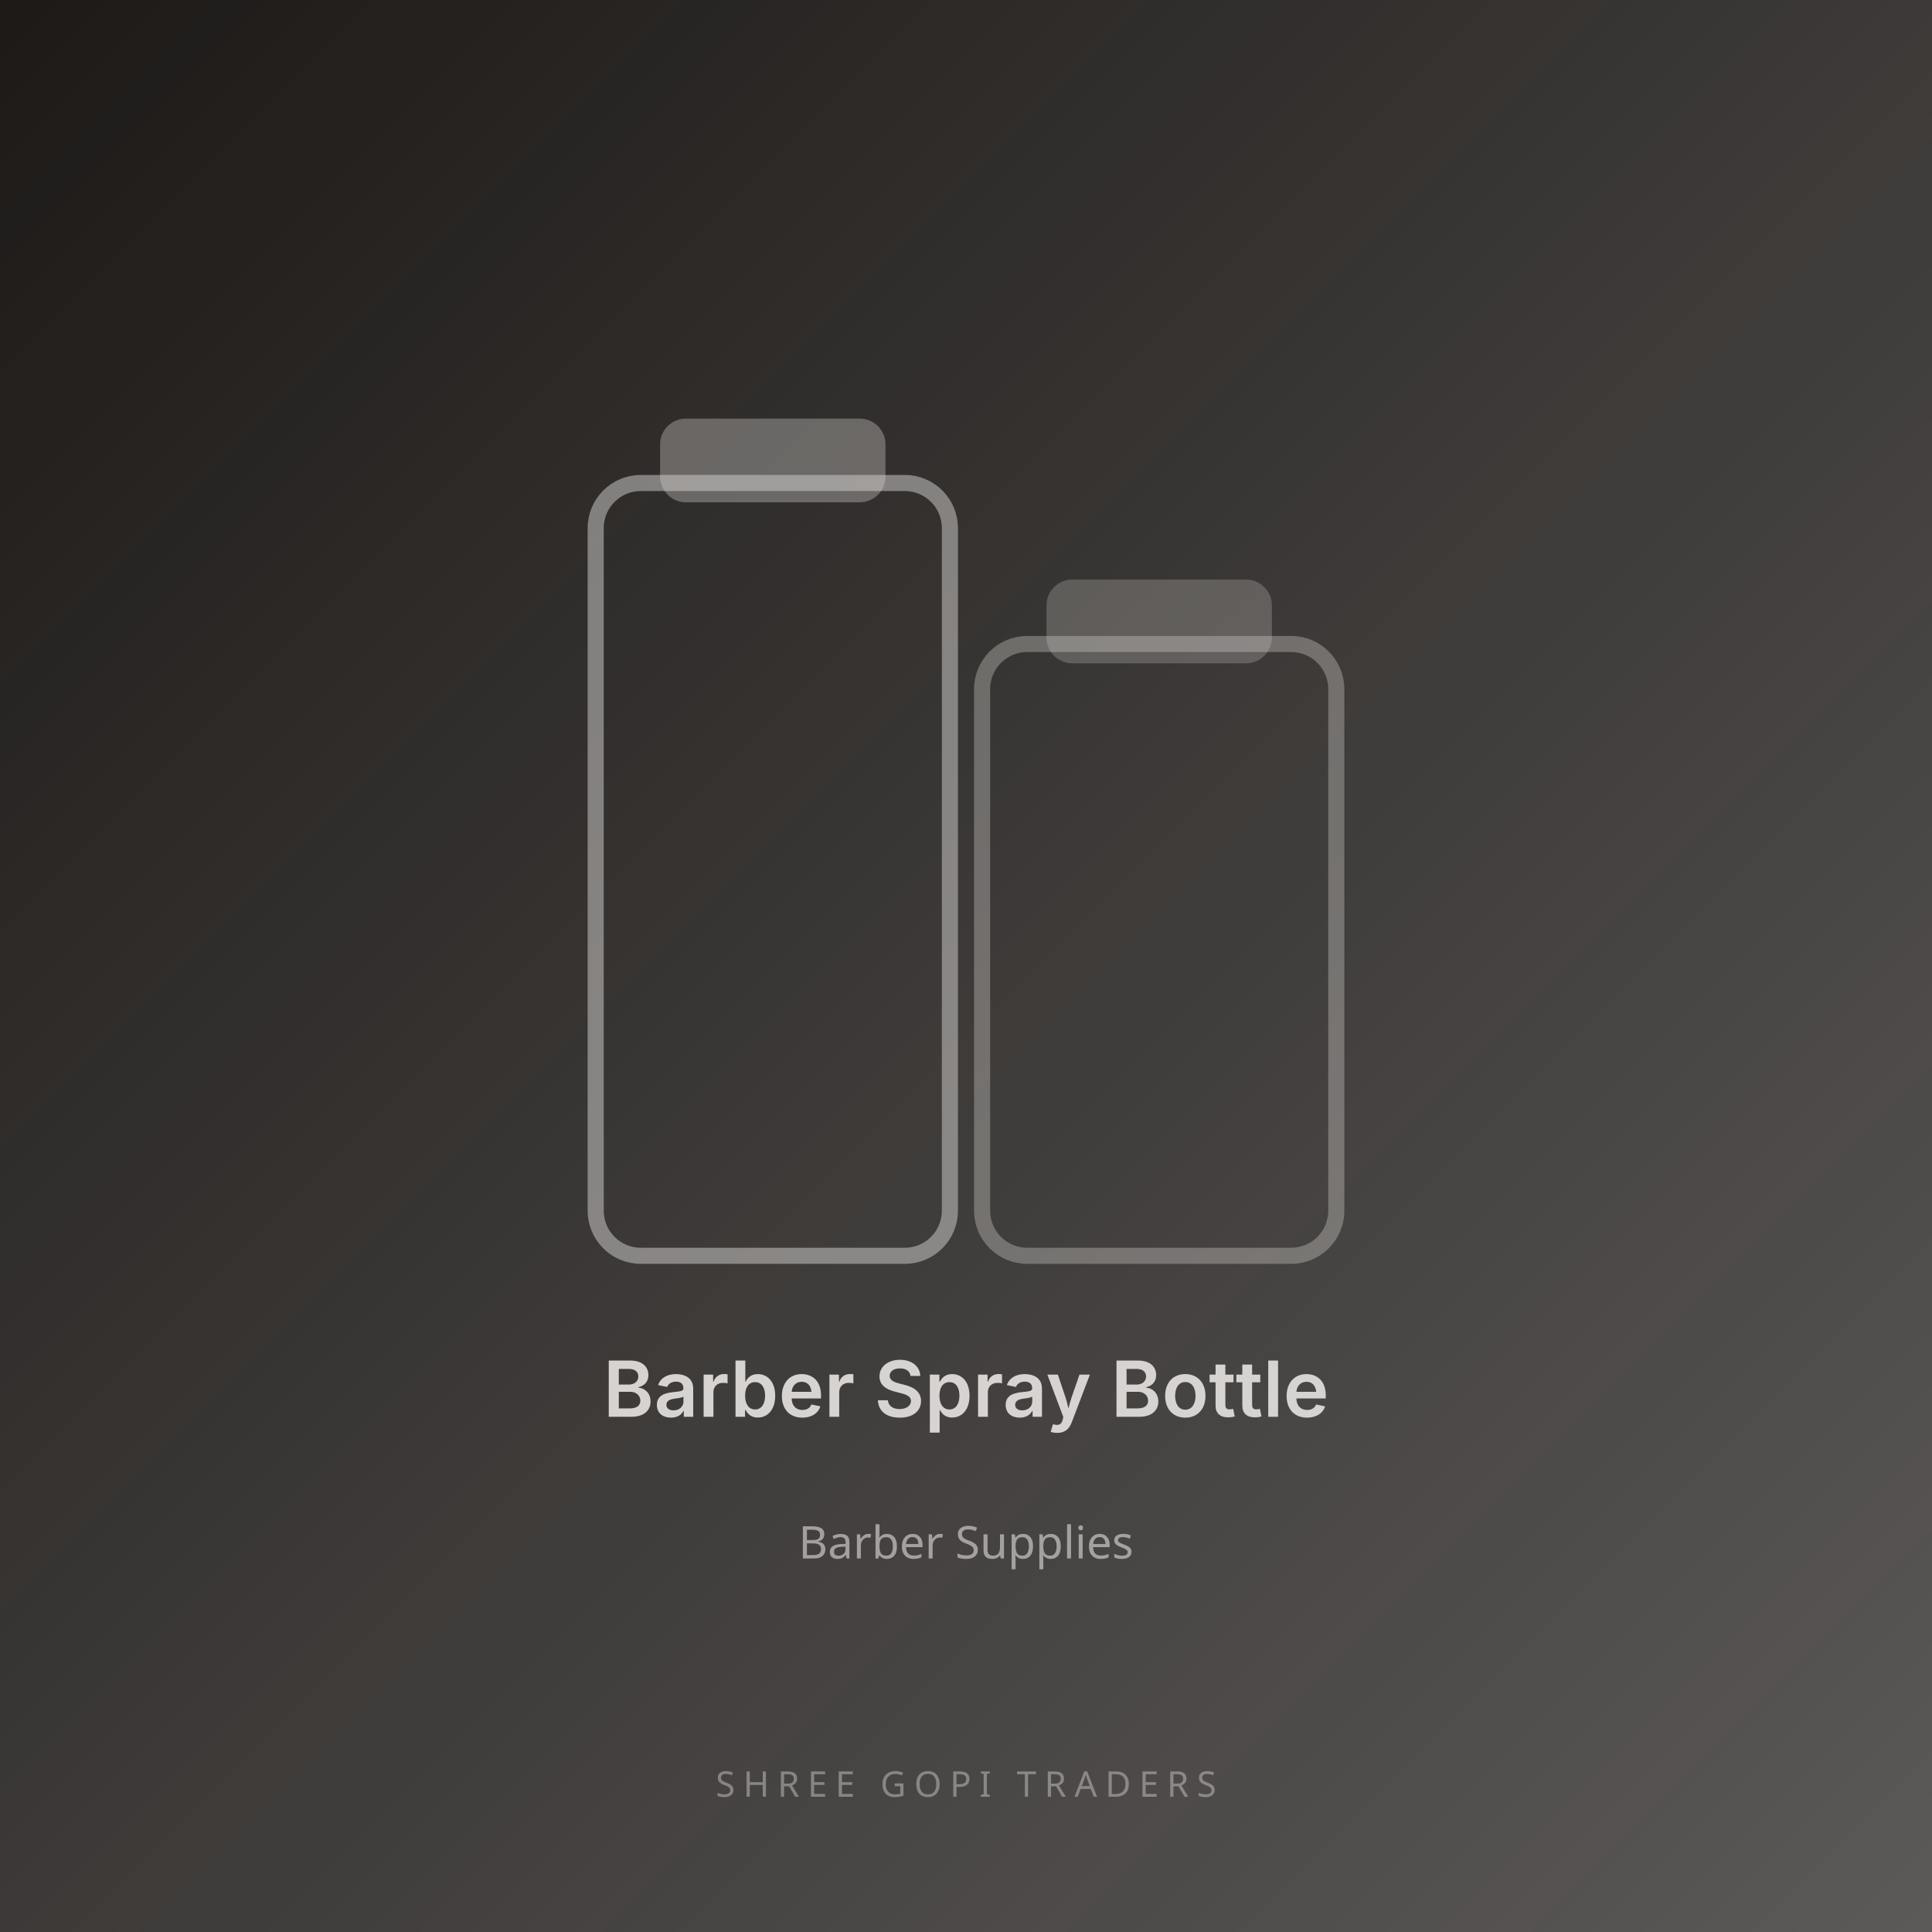
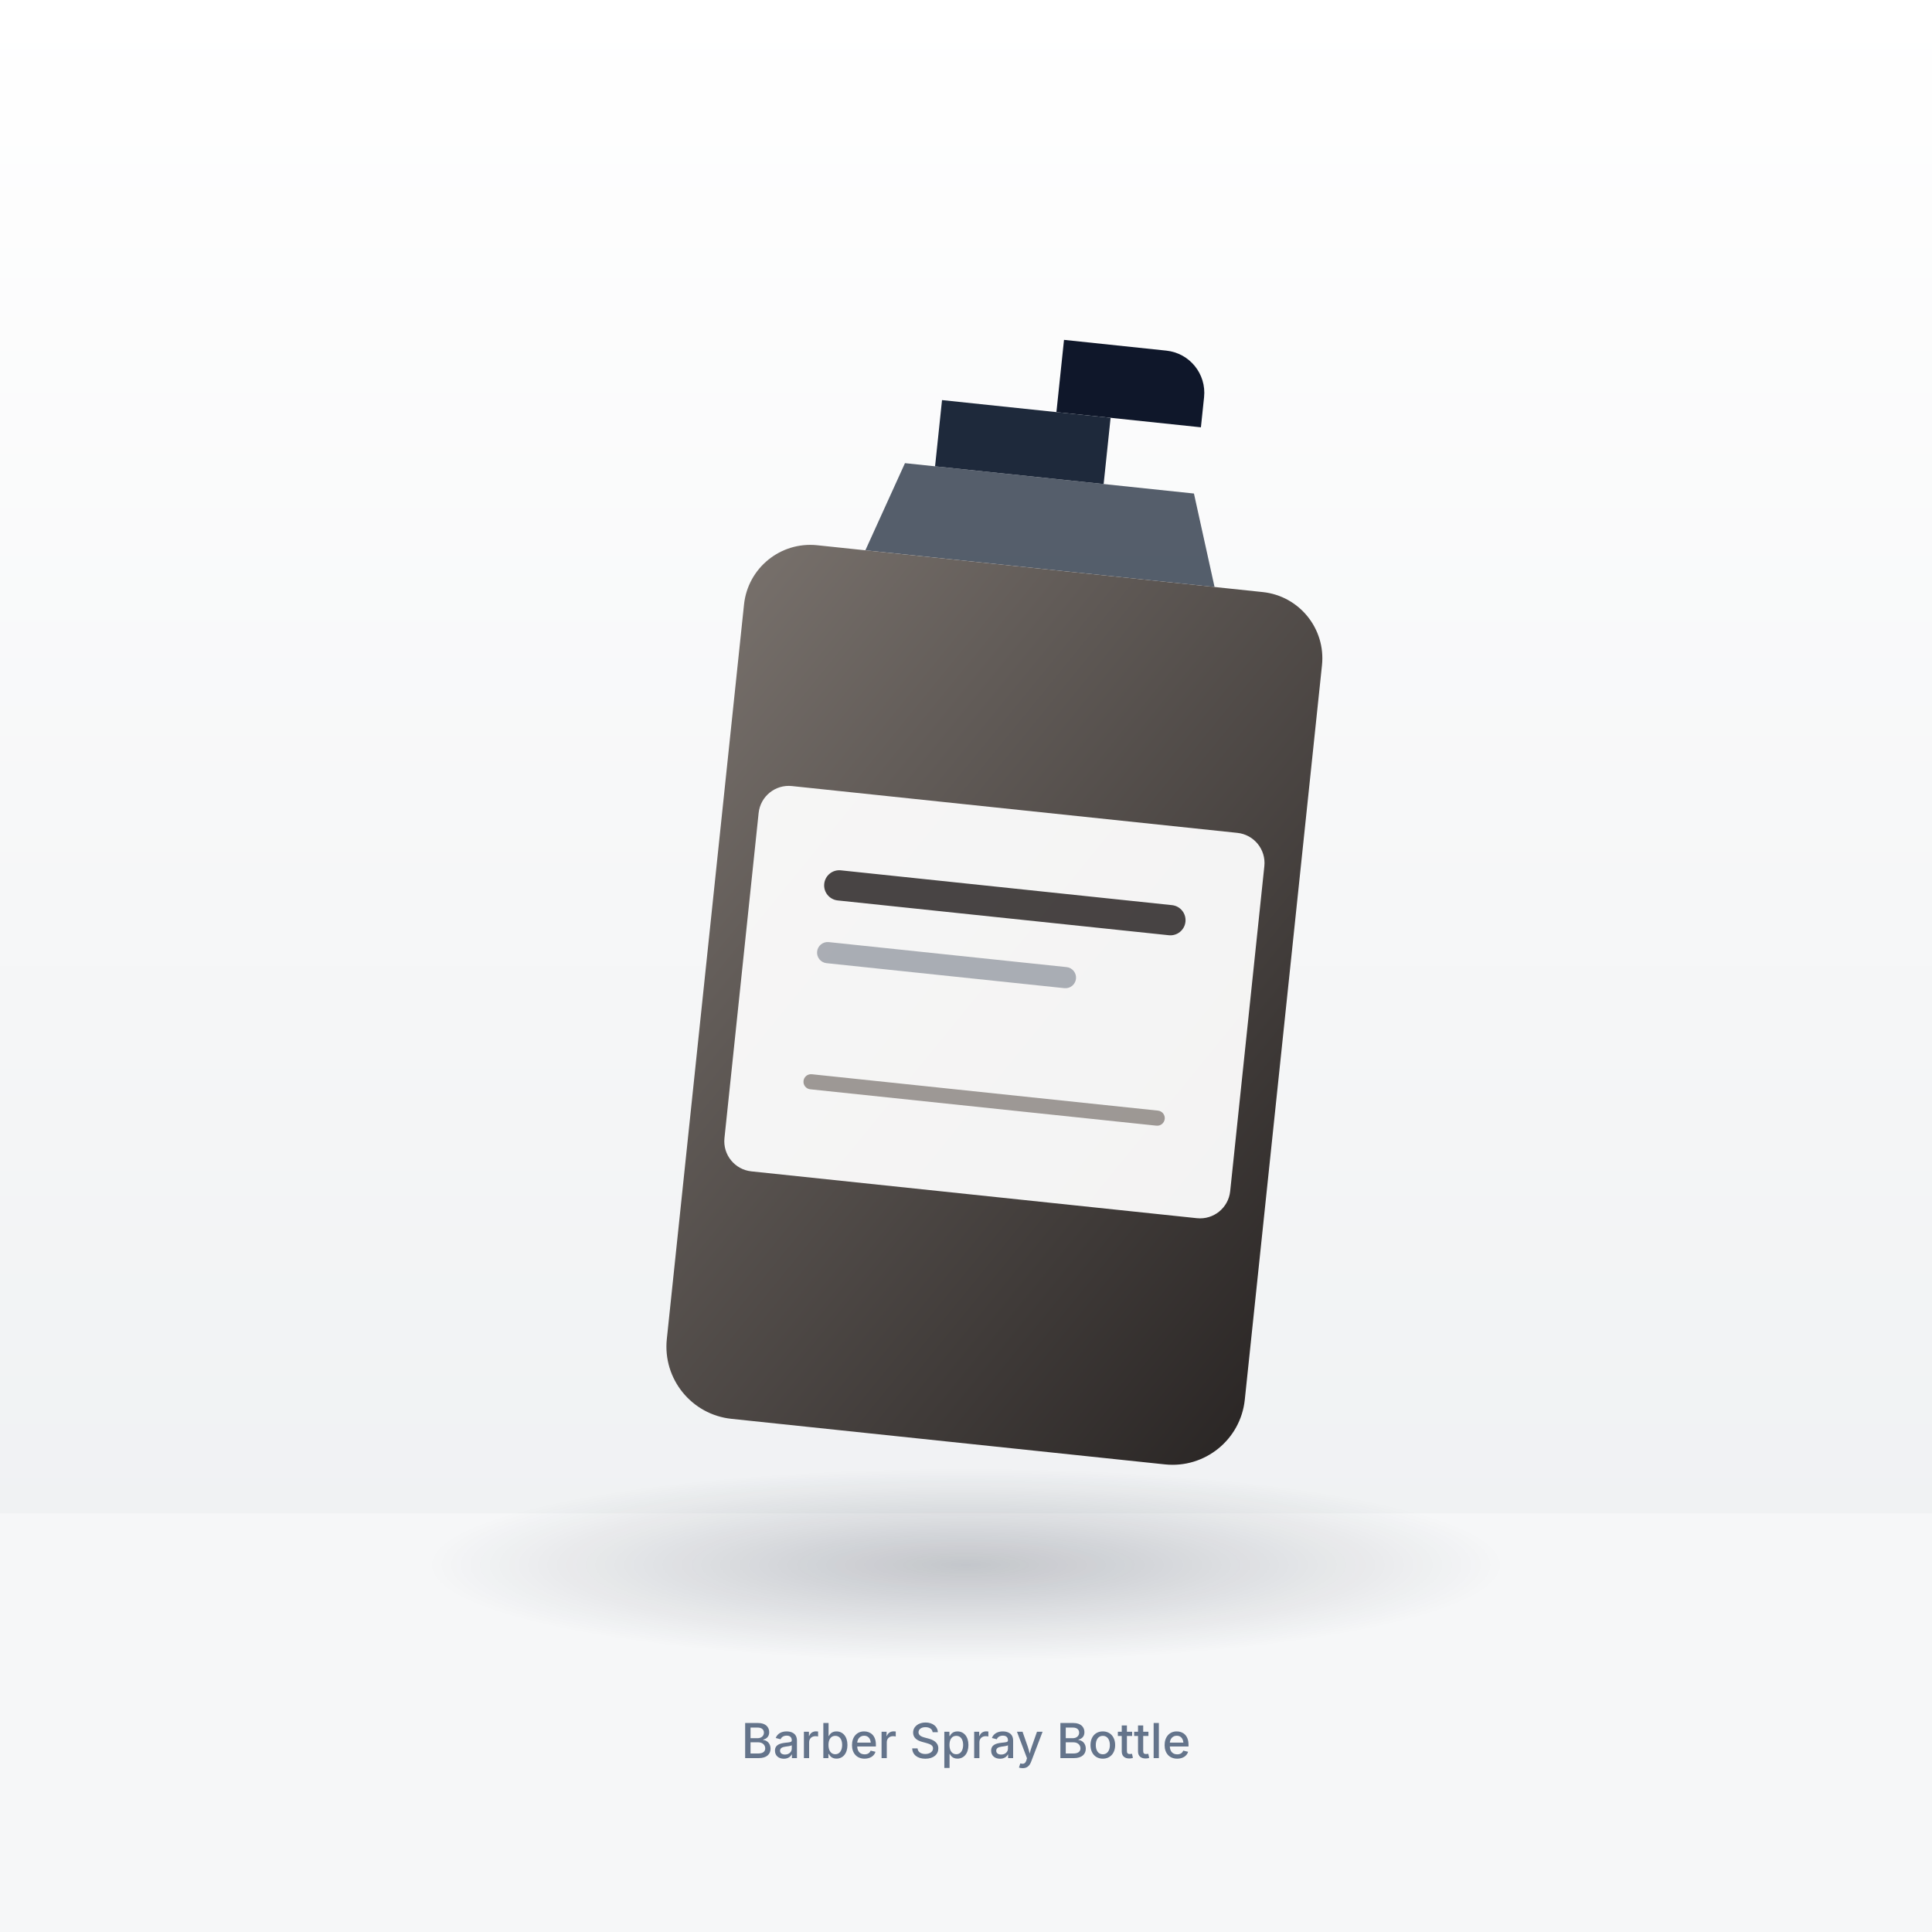
<svg xmlns="http://www.w3.org/2000/svg" viewBox="0 0 600 600" width="600" height="600" role="img" aria-label="Barber Spray Bottle — Barber Supplies">
  <defs>
-     <linearGradient id="bg" x1="0" y1="0" x2="1" y2="1">
-       <stop offset="0%" stop-color="#1c1917" />
-       <stop offset="100%" stop-color="#1c1917" stop-opacity="0.7" />
+     <linearGradient id="bg" x1="0" y1="0" x2="0" y2="1">
+       <stop offset="0%" stop-color="#ffffff" />
+       <stop offset="100%" stop-color="#eceef0" />
    </linearGradient>
+     <linearGradient id="body" x1="0" y1="0" x2="1" y2="1">
+       <stop offset="0%" stop-color="#78716c" />
+       <stop offset="100%" stop-color="#292524" />
+     </linearGradient>
+     <linearGradient id="stroke" x1="0" y1="0" x2="1" y2="1">
+       <stop offset="0%" stop-color="#78716c" />
+       <stop offset="100%" stop-color="#292524" />
+     </linearGradient>
+     <radialGradient id="shadow" cx="50%" cy="50%">
+       <stop offset="0%" stop-color="#0f172a" stop-opacity="0.22" />
+       <stop offset="100%" stop-color="#0f172a" stop-opacity="0" />
+     </radialGradient>
  </defs>
  <rect width="600" height="600" fill="url(#bg)" />
-   <rect x="185" y="150" width="110" height="240" rx="14" fill="none" stroke="#d6d3d1" stroke-width="5" opacity="0.5" />
-   <rect x="305" y="200" width="110" height="190" rx="14" fill="none" stroke="#d6d3d1" stroke-width="5" opacity="0.35" />
-   <rect x="205" y="130" width="70" height="26" rx="8" fill="#d6d3d1" opacity="0.35" />
-   <rect x="325" y="180" width="70" height="26" rx="8" fill="#d6d3d1" opacity="0.25" />
-   <text x="300" y="440" font-family="ui-sans-serif,system-ui,-apple-system,sans-serif" font-size="24" font-weight="600" fill="#d6d3d1" text-anchor="middle">Barber Spray Bottle</text>
-   <text x="300" y="484" font-family="ui-sans-serif,system-ui,sans-serif" font-size="14" fill="#d6d3d1" text-anchor="middle" opacity="0.65">Barber Supplies</text>
-   <text x="300" y="558" font-family="ui-sans-serif,system-ui,sans-serif" font-size="11" letter-spacing="2.5" fill="#d6d3d1" text-anchor="middle" opacity="0.45">SHREE GOPI TRADERS</text>
+   <rect y="470" width="600" height="130" fill="#f6f7f8" />
+   <ellipse cx="300" cy="486" rx="168" ry="30" fill="url(#shadow)" />
+   <g transform="translate(310 300) rotate(6) scale(0.94) translate(-300 -300)">
+     <path d="M300 92h34a14 14 0 0 1 14 14v10h-48z" fill="#0f172a" />
+     <path d="M262 116h56v22h-56z" fill="#1e293b" />
+     <path d="M252 138h96l10 30H242z" fill="#1e293b" opacity="0.75" />
+     <path d="M226 168h148a22 22 0 0 1 22 22v244a24 24 0 0 1-24 24H228a24 24 0 0 1-24-24V190a22 22 0 0 1 22-22z" fill="url(#body)" />
+     <rect x="216" y="248" width="168" height="128" rx="10" fill="#ffffff" opacity="0.94" />
+     <rect x="240" y="274" width="120" height="10" rx="5" fill="#292524" opacity="0.85" />
+     <rect x="240" y="298" width="86" height="7" rx="3.5" fill="#1e293b" opacity="0.35" />
+     <rect x="240" y="342" width="120" height="5" rx="2.5" fill="#78716c" opacity="0.7" />
+   </g>
+   <text x="300" y="546" font-family="ui-sans-serif,system-ui,-apple-system,sans-serif" font-size="15" font-weight="500" fill="#64748b" text-anchor="middle">Barber Spray Bottle</text>
</svg>
